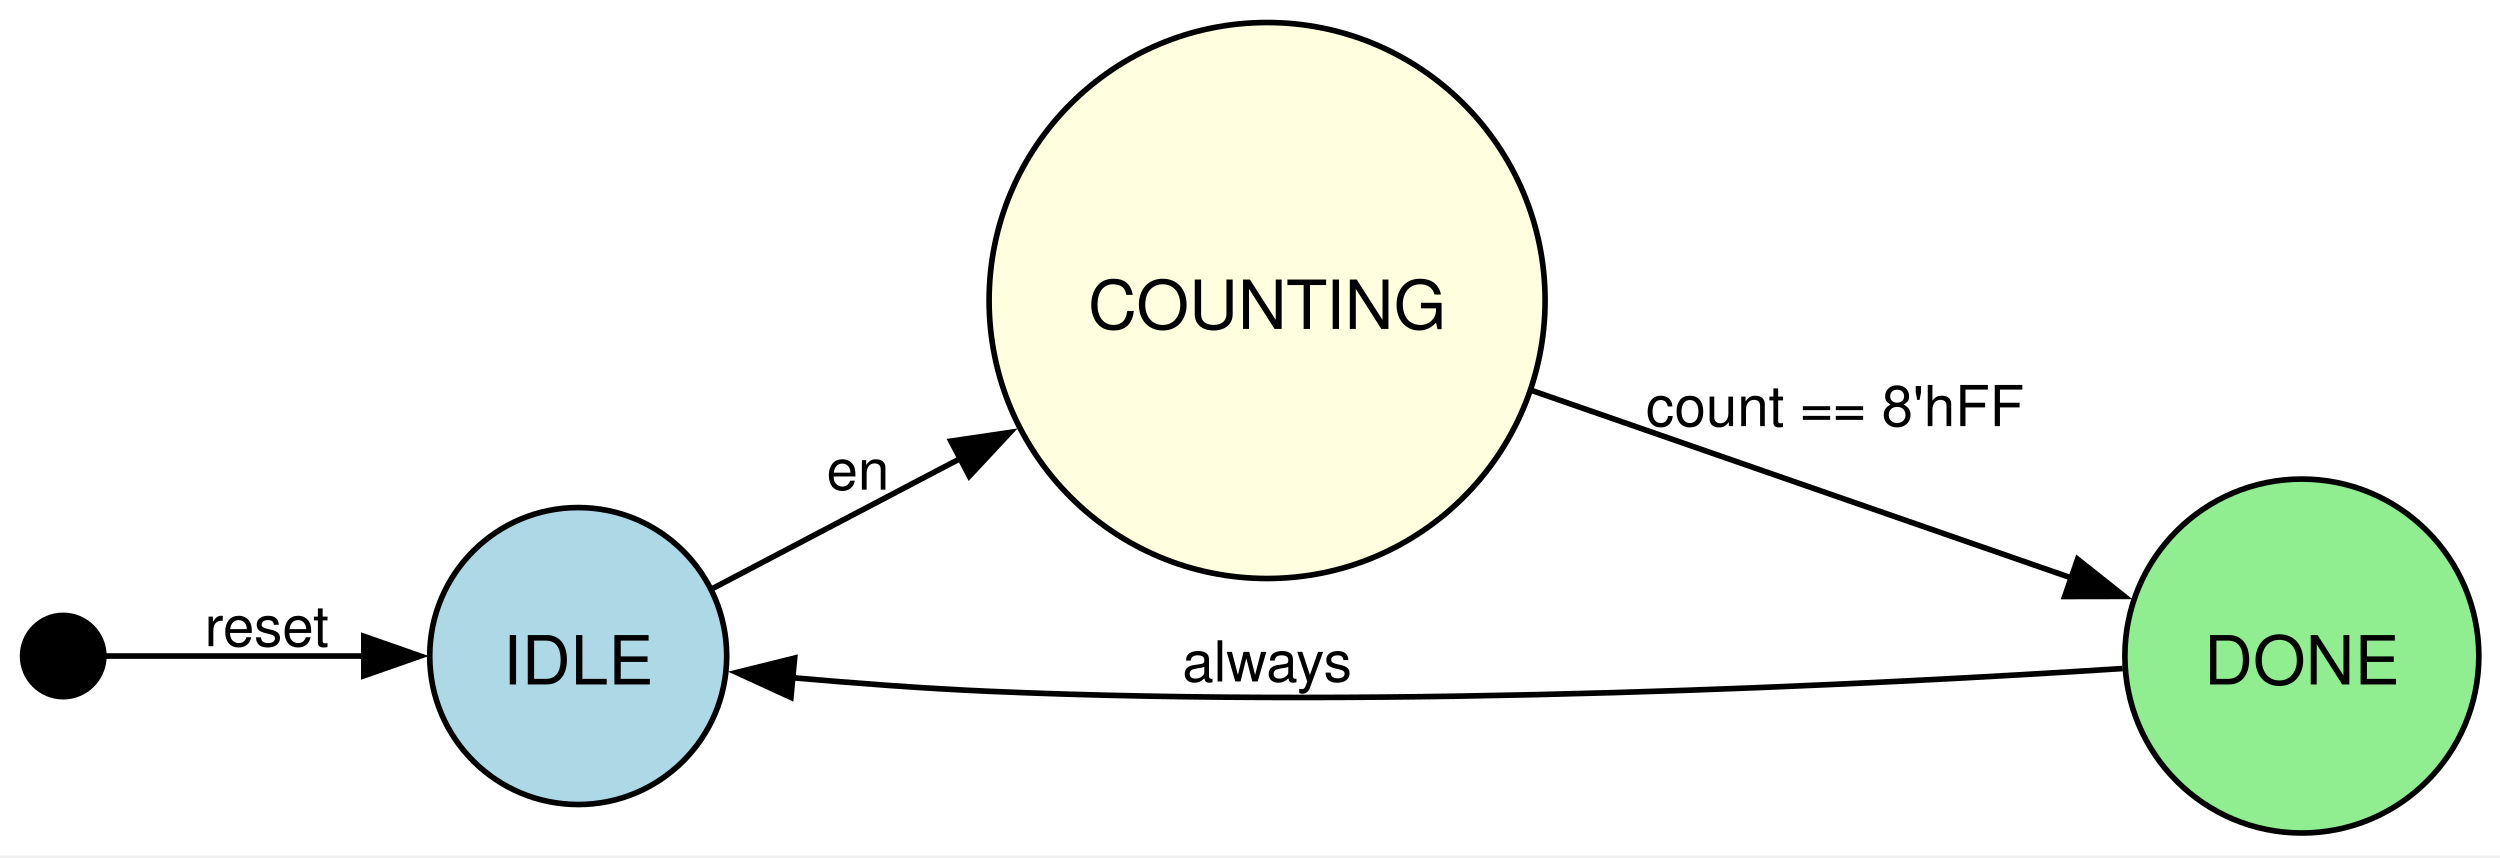
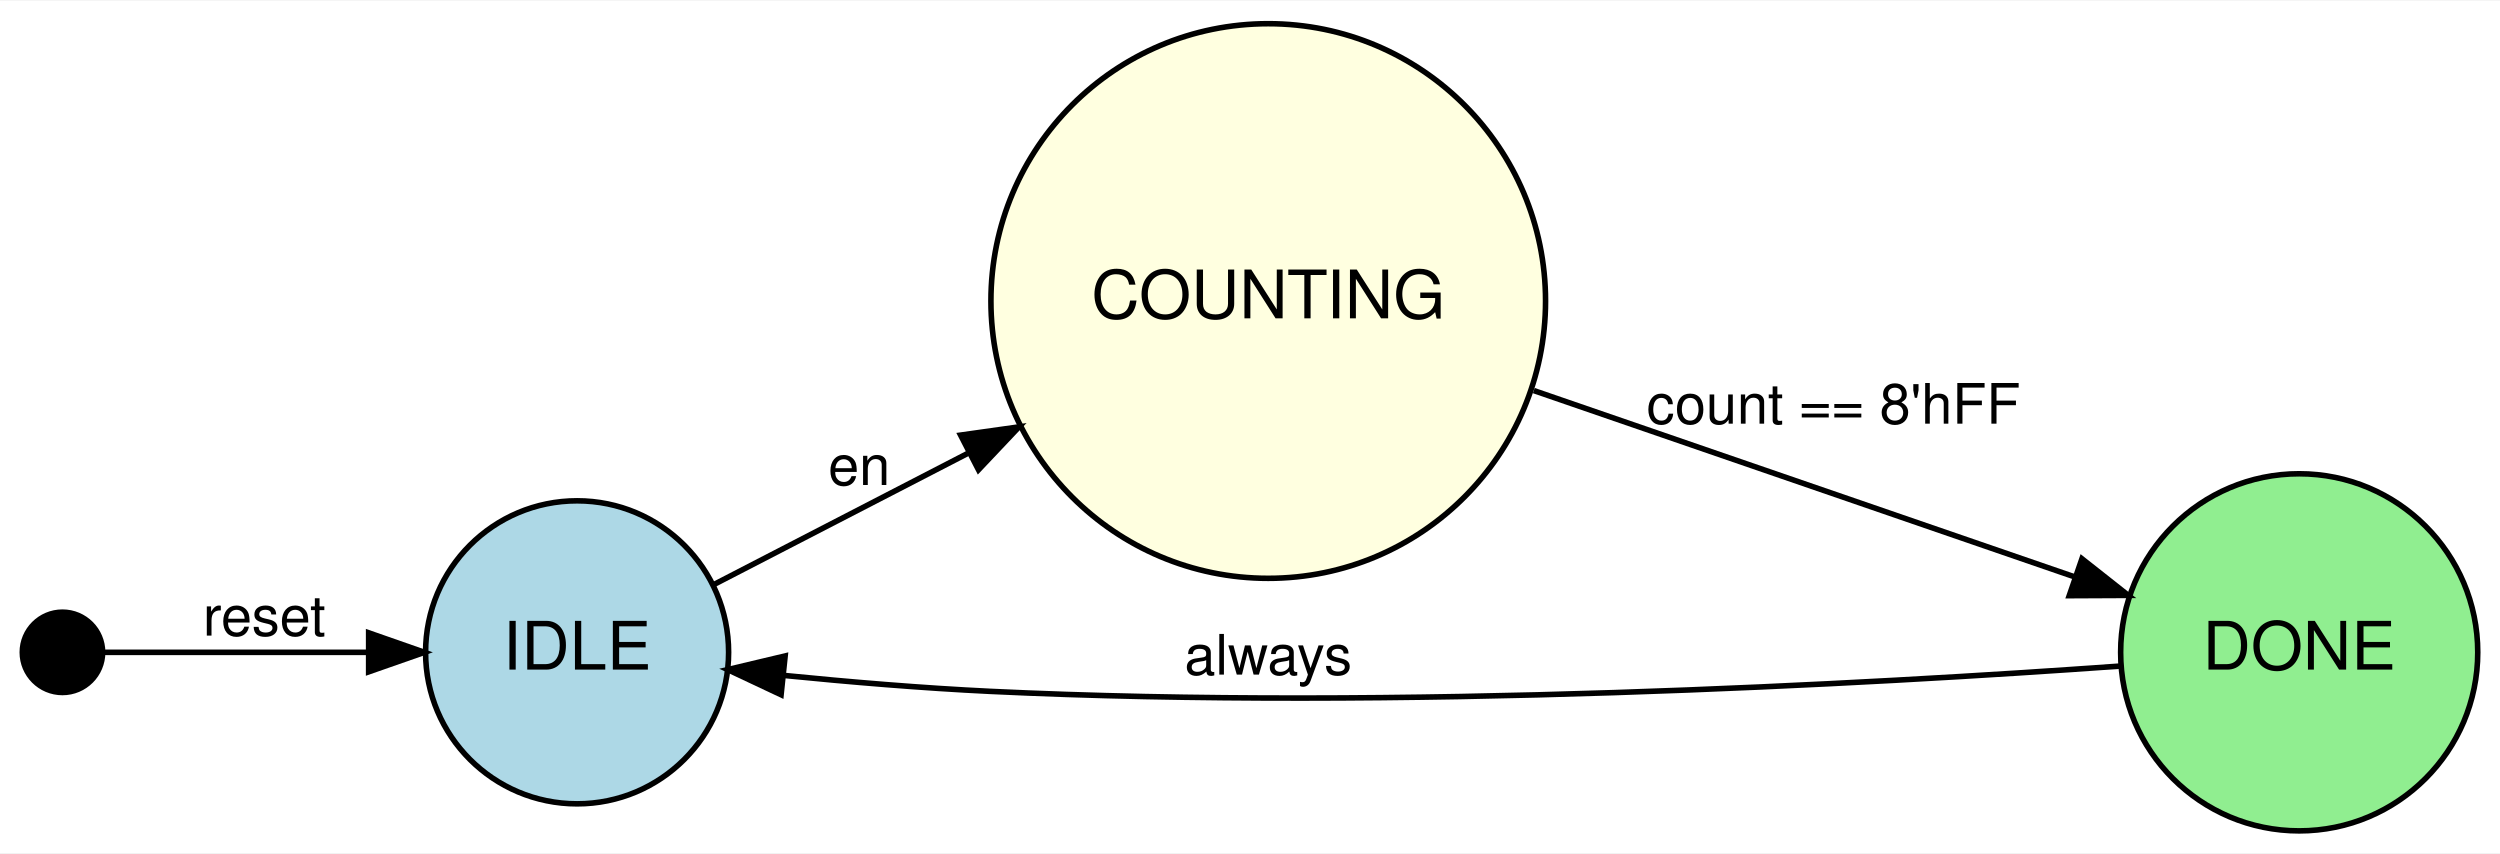
- <svg xmlns="http://www.w3.org/2000/svg" width="443pt" height="152pt" viewBox="0.00 0.00 443.00 152.00">
-   <g id="graph0" class="graph" transform="scale(1 1) rotate(0) translate(4 147.61)">
-     <polygon fill="white" stroke="none" points="-4,4 -4,-147.61 439.25,-147.61 439.25,4 -4,4" />
+ <svg xmlns="http://www.w3.org/2000/svg" width="448pt" height="153pt" viewBox="0.00 0.00 448.32 152.87">
+   <g id="graph0" class="graph" transform="scale(1 1) rotate(0) translate(4 148.87)">
+     <polygon fill="white" stroke="transparent" points="-4,4 -4,-148.87 444.32,-148.87 444.32,4 -4,4" />
    <g id="node1" class="node">
-       <ellipse fill="black" stroke="black" cx="7.2" cy="-31.36" rx="7.2" ry="7.2" />
+       <ellipse fill="black" stroke="black" cx="7.2" cy="-32.01" rx="7.2" ry="7.2" />
    </g>
    <g id="node2" class="node">
-       <ellipse fill="lightblue" stroke="black" cx="98.46" cy="-31.36" rx="26.31" ry="26.31" />
-       <text xml:space="preserve" text-anchor="middle" x="98.46" y="-26.33" font-family="Helvetica,sans-Serif" font-size="12.00">IDLE</text>
+       <ellipse fill="lightblue" stroke="black" cx="99.49" cy="-32.01" rx="27.17" ry="27.17" />
+       <text text-anchor="middle" x="99.49" y="-28.91" font-family="Helvetica,sans-Serif" font-size="12.00">IDLE</text>
    </g>
    <g id="edge1" class="edge">
-       <path fill="none" stroke="black" d="M14.62,-31.36C24.33,-31.36 43.46,-31.36 60.89,-31.36" />
-       <polygon fill="black" stroke="black" points="60.47,-34.86 70.47,-31.36 60.47,-27.86 60.47,-34.86" />
-       <text xml:space="preserve" text-anchor="middle" x="43.27" y="-33.11" font-family="Helvetica,sans-Serif" font-size="10.00">reset</text>
+       <path fill="none" stroke="black" d="M14.41,-32.01C24.2,-32.01 43.96,-32.01 61.87,-32.01" />
+       <polygon fill="black" stroke="black" points="62.11,-35.51 72.11,-32.01 62.11,-28.51 62.11,-35.51" />
+       <text text-anchor="middle" x="43.4" y="-35.01" font-family="Helvetica,sans-Serif" font-size="10.00">reset</text>
    </g>
    <g id="node3" class="node">
-       <ellipse fill="lightyellow" stroke="black" cx="220.53" cy="-94.36" rx="49.26" ry="49.26" />
-       <text xml:space="preserve" text-anchor="middle" x="220.53" y="-89.33" font-family="Helvetica,sans-Serif" font-size="12.00">COUNTING</text>
+       <ellipse fill="lightyellow" stroke="black" cx="223.43" cy="-95.01" rx="49.73" ry="49.73" />
+       <text text-anchor="middle" x="223.43" y="-91.91" font-family="Helvetica,sans-Serif" font-size="12.00">COUNTING</text>
    </g>
    <g id="edge2" class="edge">
-       <path fill="none" stroke="black" d="M122.33,-43.36C134.83,-49.92 150.88,-58.34 166.31,-66.44" />
-       <polygon fill="black" stroke="black" points="164.51,-69.44 174.99,-70.99 167.76,-63.24 164.51,-69.44" />
-       <text xml:space="preserve" text-anchor="middle" x="148.02" y="-60.84" font-family="Helvetica,sans-Serif" font-size="10.00">en</text>
+       <path fill="none" stroke="black" d="M124,-44.16C136.96,-50.85 153.61,-59.45 169.51,-67.67" />
+       <polygon fill="black" stroke="black" points="168.26,-70.96 178.75,-72.44 171.47,-64.74 168.26,-70.96" />
+       <text text-anchor="middle" x="150.07" y="-62.01" font-family="Helvetica,sans-Serif" font-size="10.00">en</text>
    </g>
    <g id="node4" class="node">
-       <ellipse fill="lightgreen" stroke="black" cx="403.89" cy="-31.36" rx="31.36" ry="31.36" />
-       <text xml:space="preserve" text-anchor="middle" x="403.89" y="-26.33" font-family="Helvetica,sans-Serif" font-size="12.00">DONE</text>
+       <ellipse fill="lightgreen" stroke="black" cx="408.31" cy="-32.01" rx="32.02" ry="32.02" />
+       <text text-anchor="middle" x="408.31" y="-28.91" font-family="Helvetica,sans-Serif" font-size="12.00">DONE</text>
    </g>
    <g id="edge3" class="edge">
-       <path fill="none" stroke="black" d="M267.29,-78.46C296.84,-68.2 334.91,-54.97 363.18,-45.15" />
-       <polygon fill="black" stroke="black" points="364.15,-48.52 372.45,-41.93 361.86,-41.91 364.15,-48.52" />
-       <text xml:space="preserve" text-anchor="middle" x="321.16" y="-72.1" font-family="Helvetica,sans-Serif" font-size="10.00">count == 8'hFF</text>
+       <path fill="none" stroke="black" d="M271.05,-78.95C301.06,-68.61 339.62,-55.33 368.06,-45.53" />
+       <polygon fill="black" stroke="black" points="369.35,-48.79 377.67,-42.22 367.07,-42.17 369.35,-48.79" />
+       <text text-anchor="middle" x="324.8" y="-73.01" font-family="Helvetica,sans-Serif" font-size="10.00">count == 8'hFF</text>
    </g>
    <g id="edge4" class="edge">
-       <path fill="none" stroke="black" d="M372.15,-29.15C327.78,-26.28 243.21,-21.98 171.27,-25.11 159.86,-25.6 147.45,-26.54 136.21,-27.54" />
-       <polygon fill="black" stroke="black" points="136.15,-24.03 126.52,-28.45 136.81,-31 136.15,-24.03" />
-       <text xml:space="preserve" text-anchor="middle" x="220.53" y="-26.86" font-family="Helvetica,sans-Serif" font-size="10.00">always</text>
+       <path fill="none" stroke="black" d="M376.29,-29.55C331.51,-26.35 246.16,-21.54 173.57,-25.01 161.46,-25.59 148.26,-26.7 136.45,-27.88" />
+       <polygon fill="black" stroke="black" points="136.07,-24.4 126.49,-28.91 136.8,-31.36 136.07,-24.4" />
+       <text text-anchor="middle" x="223.43" y="-28.01" font-family="Helvetica,sans-Serif" font-size="10.00">always</text>
    </g>
  </g>
</svg>
